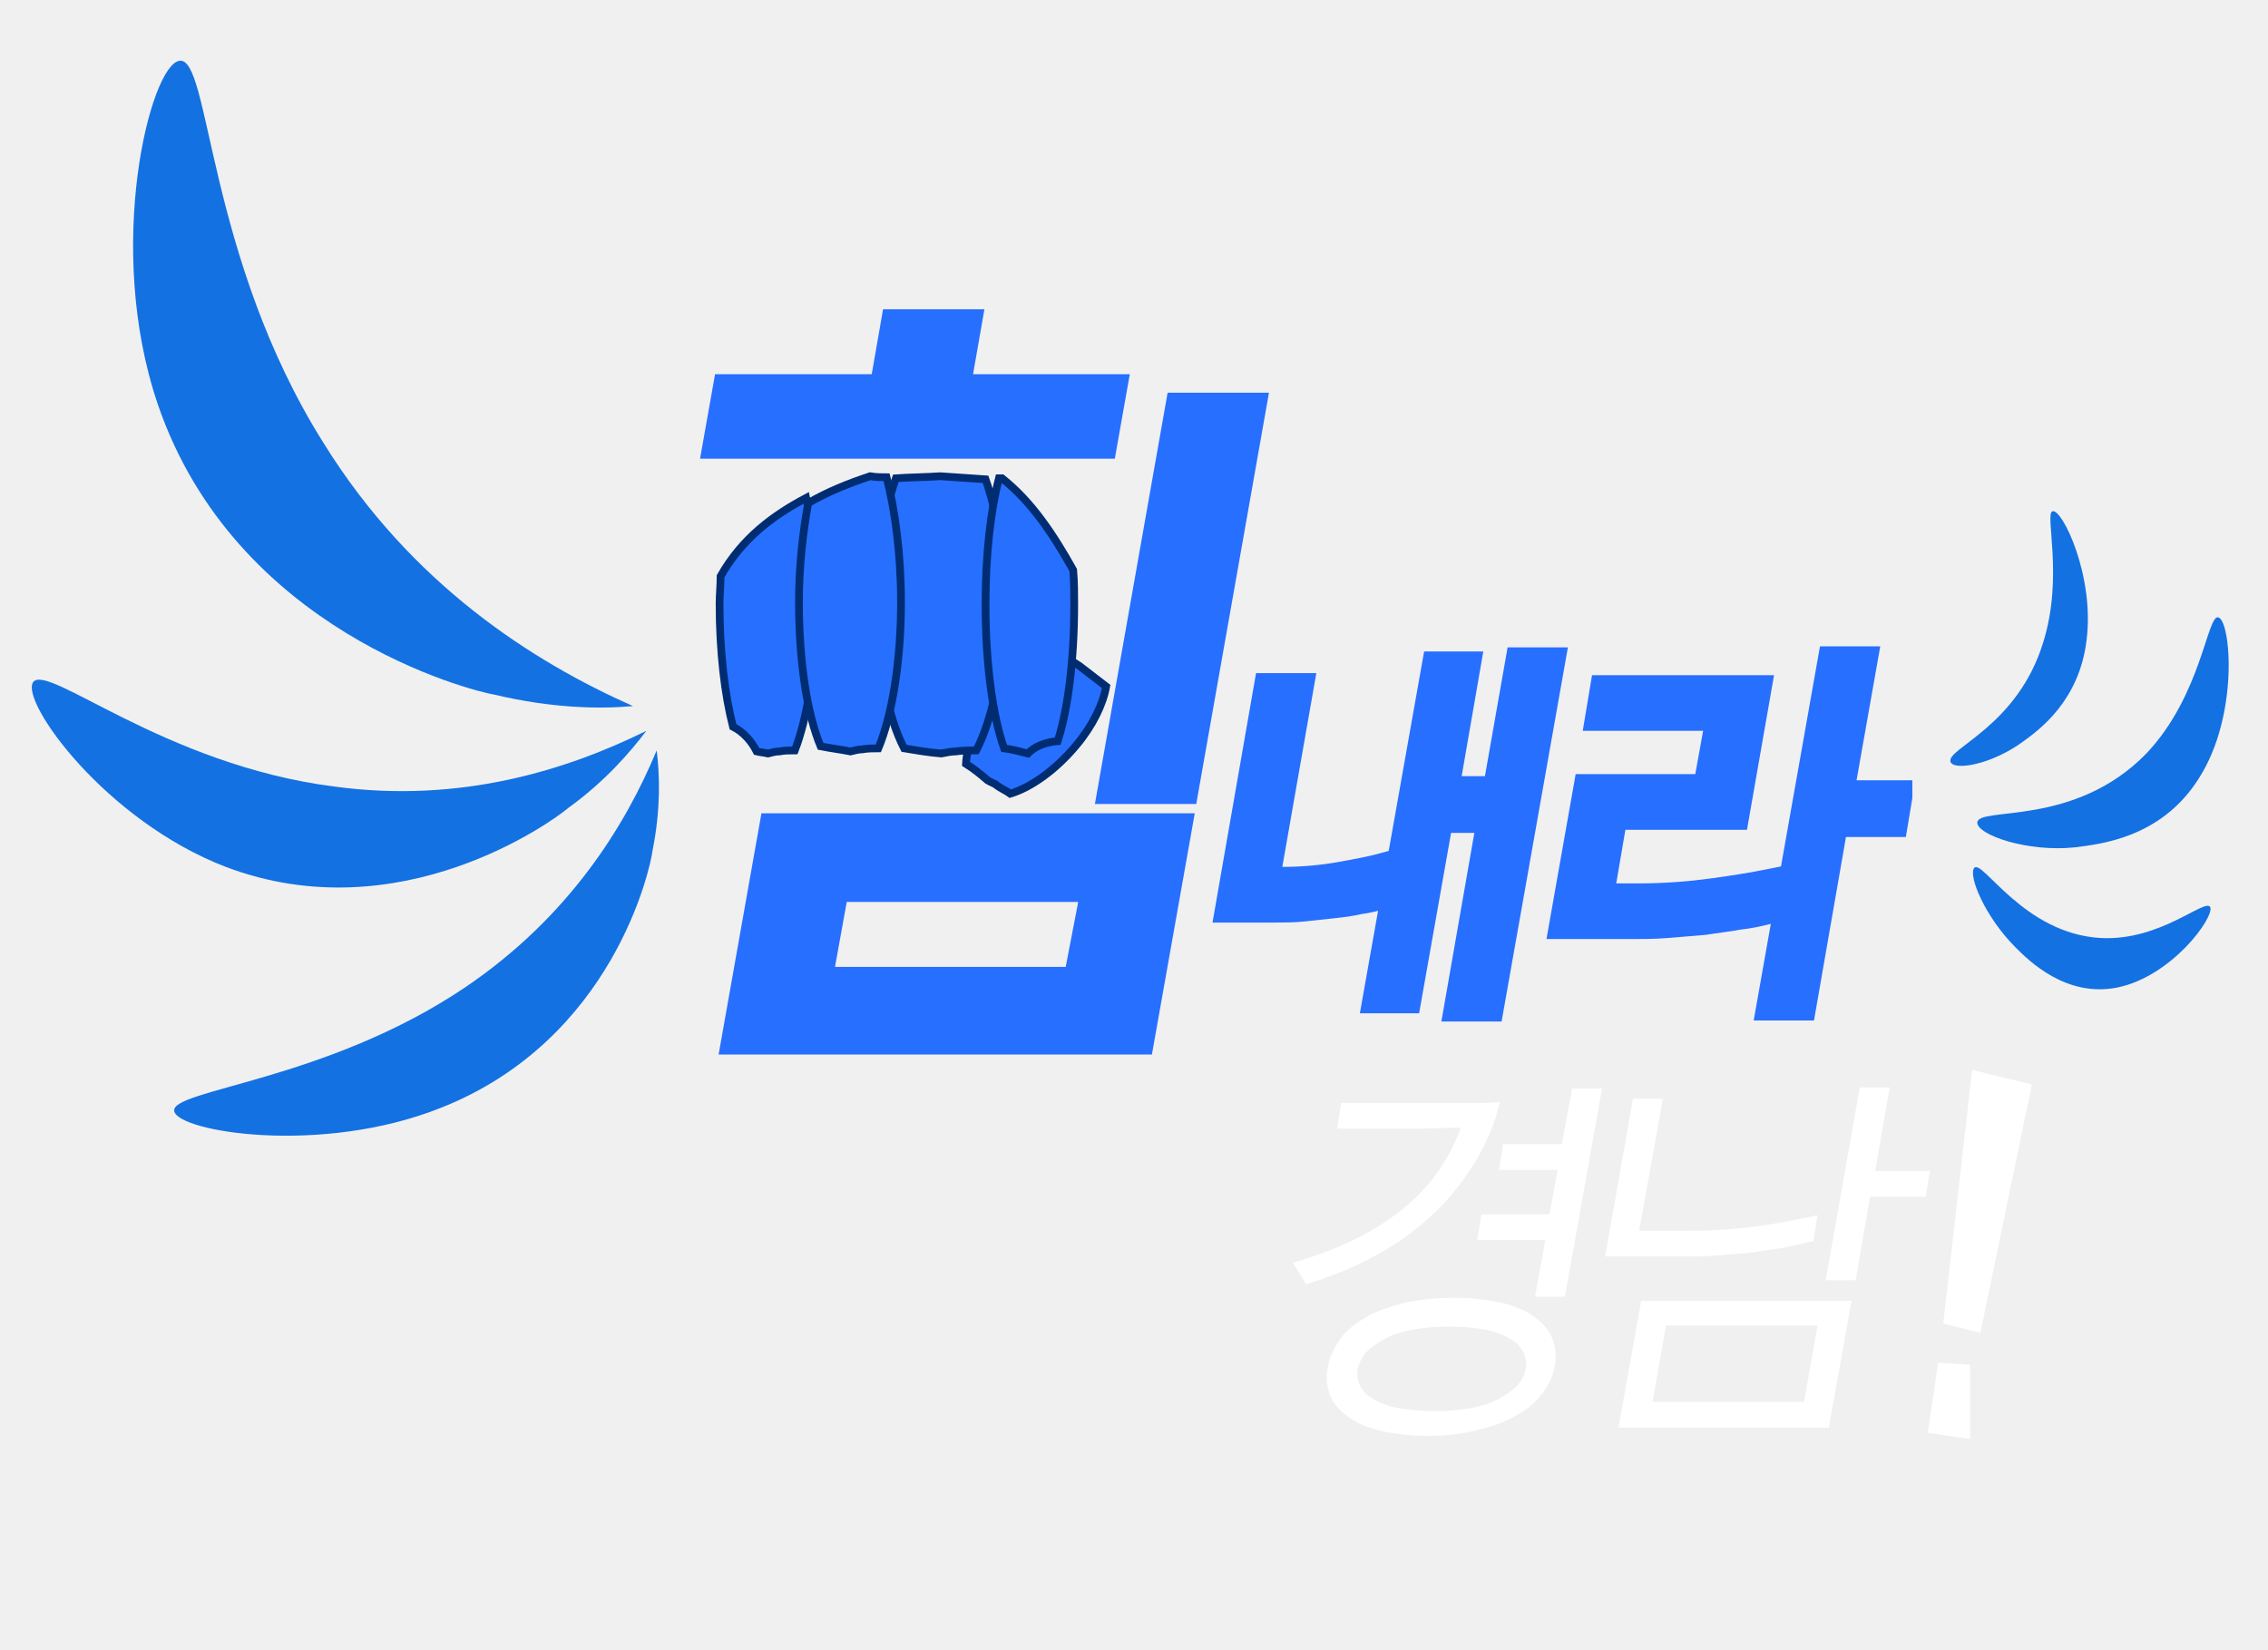
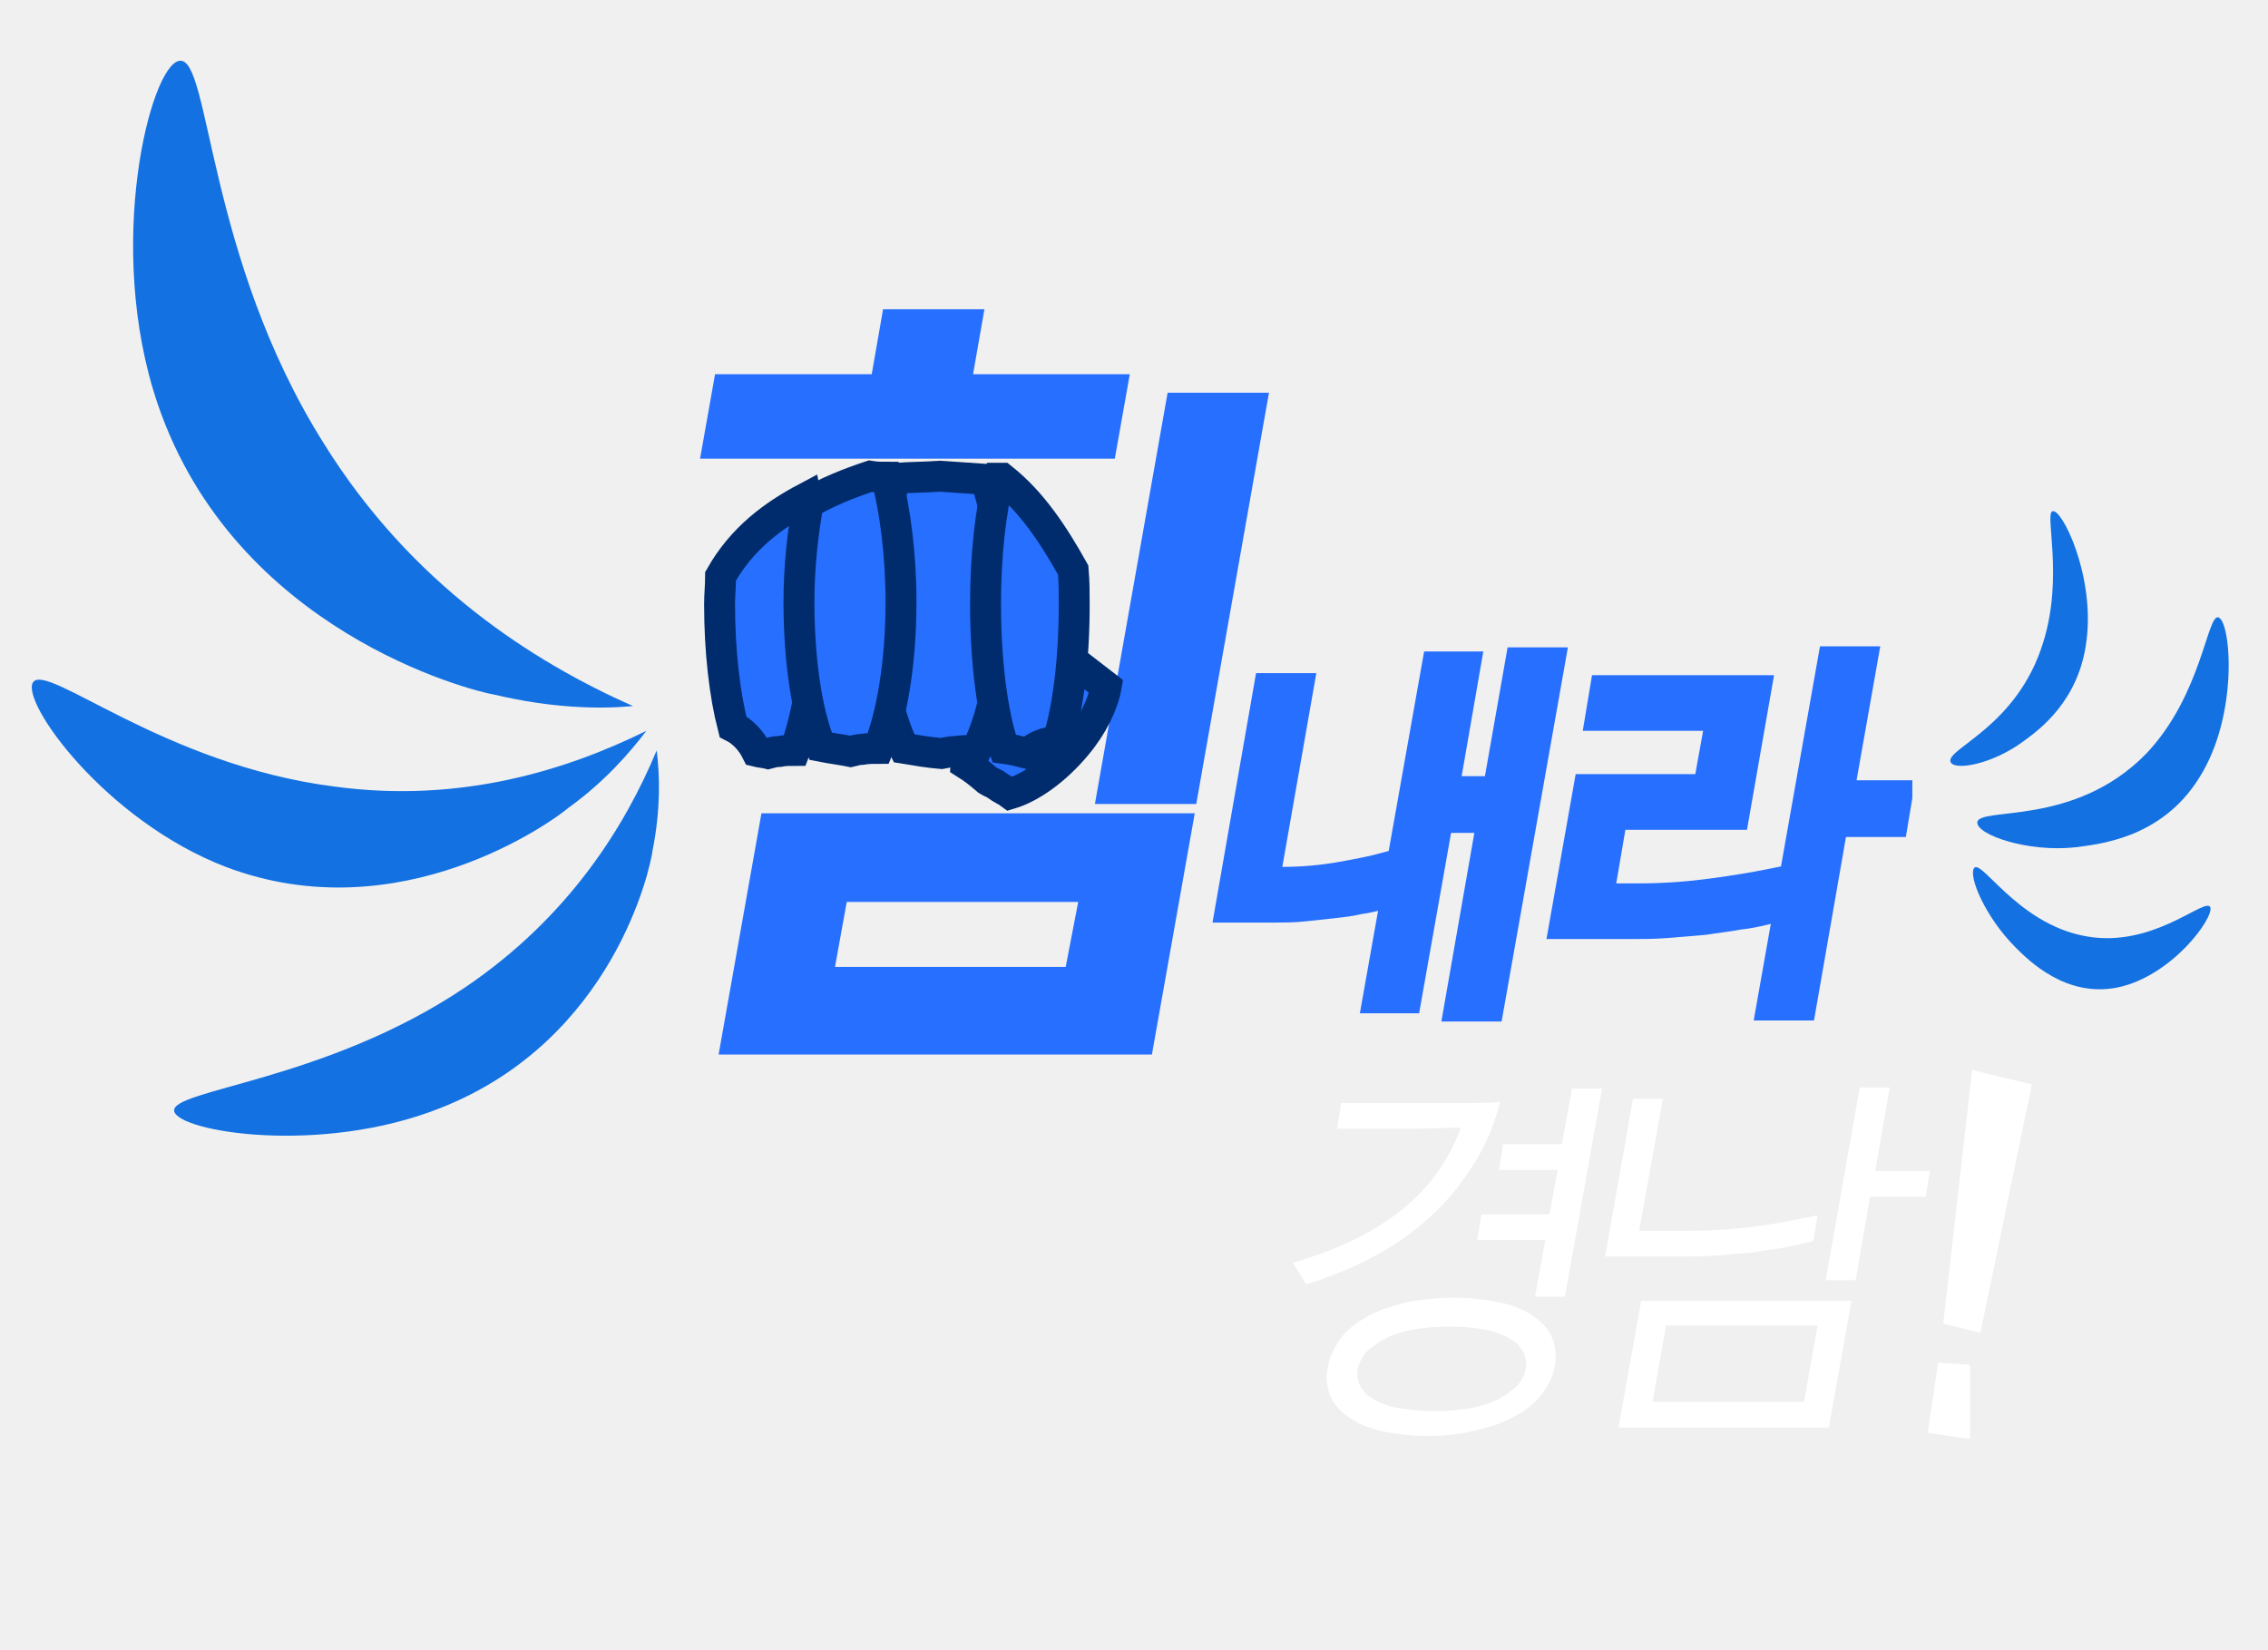
<svg xmlns="http://www.w3.org/2000/svg" version="1.1" id="레이어_1" x="0px" y="0px" viewBox="0 0 220 160" style="enable-background:new 0 0 220 160;" xml:space="preserve">
  <style type="text/css">
	.st0{fill:#276FFF;stroke:#276FFF;stroke-width:2;stroke-miterlimit:10;}
- 	.st1{fill:#276FFF;stroke:#002C72;stroke-width:0.75;stroke-miterlimit:10;}
+ 	.st1{fill:#276FFF;stroke:#002C6D;stroke-width:3;stroke-miterlimit:10;}
	.st2{fill:#276FFF;stroke:#276FFF;stroke-width:3;stroke-miterlimit:10;}
	.st3{fill:#FFFFFF;}
	.st4{fill:#1371E2;}
</style>
  <polygon class="st0" points="108.4,37.3 93.2,37.3 94.3,31 86.5,31 85.4,37.3 70.2,37.3 69.1,43.5 107.3,43.5 " />
  <polygon class="st0" points="114.1,39.1 107.4,77 115.2,77 121.9,39.1 " />
  <path class="st0" d="M70.9,101.3h40l3.8-21.4h-40L70.9,101.3z M81.3,86.5h24.5l-1.6,8.3H79.8L81.3,86.5z" />
  <path class="st1" d="M95.8,75.7c0.3,0.2,0.7,0.3,0.9,0.5c0.4,0.3,0.9,0.5,1.3,0.8c2-0.6,4.4-2.3,6.4-4.7c1.6-1.9,2.6-4,2.9-5.7  c-0.9-0.7-1.7-1.3-2.6-2c-0.9-0.6-1.8-1.1-2.7-1.7c-1.7,0.8-3.6,2.3-5.2,4.3c-1.9,2.4-3,4.9-3.1,6.9C94.5,74.6,95.1,75.1,95.8,75.7z  " />
  <path class="st1" d="M69.9,55.9c0,0.9-0.1,1.8-0.1,2.7c0,4.6,0.5,8.8,1.3,11.9c1,0.5,1.8,1.4,2.3,2.4c0.4,0.1,0.7,0.1,1.1,0.2  c0.4-0.1,0.7-0.2,1.1-0.2c0.5-0.1,1-0.1,1.5-0.1c1.2-3.1,2.1-8.3,2.1-14.2c0-3.9-0.4-7.4-1-10.3C75,50,72,52.2,69.9,55.9z" />
  <path class="st1" d="M91.3,73.1c0.5-0.1,1-0.2,1.4-0.2c0.7-0.1,1.4-0.1,2-0.1c1.6-3.1,2.7-8.3,2.7-14.2c0-4.7-0.7-9-1.8-12.1  c-1.5-0.1-3-0.2-4.4-0.3c-1.4,0.1-2.9,0.1-4.3,0.2c-1.1,3.1-1.8,7.4-1.8,12.2c0,5.8,1,10.9,2.6,14C88.9,72.8,90.1,73,91.3,73.1z" />
  <path class="st1" d="M84.4,46.2c-2.1,0.7-4.1,1.5-6,2.6c-0.5,2.7-0.9,6.1-0.9,9.6c0,5.8,0.8,10.9,2.1,14c1,0.2,1.9,0.3,2.9,0.5  c0.4-0.1,0.8-0.2,1.1-0.2c0.6-0.1,1.1-0.1,1.6-0.1c1.3-3.1,2.2-8.3,2.2-14.2c0-4.7-0.6-9-1.4-12.1C85.5,46.3,85,46.3,84.4,46.2z" />
  <path class="st1" d="M97.2,46.4c-0.1,0-0.2,0-0.3,0c-0.8,3.1-1.3,7.4-1.3,12.2c0,5.8,0.7,10.9,1.8,14c0.8,0.1,1.5,0.3,2.3,0.5  c0.7-0.7,1.7-1.1,2.9-1.2c1-3.1,1.6-7.9,1.6-13.2c0-1.2,0-2.3-0.1-3.4C102.2,51.9,100.1,48.7,97.2,46.4z" />
  <path class="st2" d="M119.4,88l3.7-21.2h2.8l-3.3,18.8h1.8c2.1,0,4-0.2,5.7-0.5c1.7-0.3,3.2-0.6,4.3-0.9l-0.4,2.5  c-0.6,0.2-1.4,0.4-2.2,0.5c-0.8,0.2-1.7,0.3-2.6,0.4c-0.9,0.1-1.9,0.2-2.8,0.3c-0.9,0.1-1.9,0.1-2.7,0.1C123.7,88,119.4,88,119.4,88  z M150.3,64.3l-5.9,33.3h-2.8l3.2-18.3h-5.3l-3.1,17.5h-2.7l5.7-32.1h2.7L140,76.8h5.3l2.2-12.5H150.3z" />
-   <path class="st2" d="M156.4,79l-1.4,8.2h4c2.6,0,5-0.2,7.2-0.5s4-0.6,5.5-0.9l-0.4,2.4c-0.8,0.2-1.7,0.4-2.7,0.5  c-1,0.2-2.1,0.3-3.3,0.5c-1.2,0.1-2.3,0.2-3.6,0.3c-1.2,0.1-2.4,0.1-3.5,0.1h-6.4l2.3-13h11.6l1.3-7.2h-11.7l0.4-2.4h14.6l-2.1,12  H156.4z M184,77.3l-0.4,2.4h-5.8l-3.1,17.8h-2.8l5.9-33.3h2.8l-2.3,13h5.7V77.3z" />
+   <path class="st2" d="M156.4,79l-1.4,8.2h4c2.6,0,5-0.2,7.2-0.5s4-0.6,5.5-0.9l-0.4,2.4c-0.8,0.2-1.7,0.4-2.7,0.5  c-1,0.2-2.1,0.3-3.3,0.5c-1.2,0.1-2.3,0.2-3.6,0.3c-1.2,0.1-2.4,0.1-3.5,0.1h-6.4l2.3-13h11.6l1.3-7.2h-11.7l0.4-2.4h14.6l-2.1,12  H156.4z M184,77.3l-0.4,2.4h-5.8l-3.1,17.8h-2.8l5.9-33.3h2.8l-2.3,13h5.7L184,77.3L184,77.3z" />
  <path class="st3" d="M125.4,122.5c4.2-1.2,7.6-2.8,10.4-5s4.7-4.8,5.9-8.1c-1.5,0-2.9,0.1-4.4,0.1s-2.9,0-4.4,0h-3.2l0.4-2.5h10.2  c0.8,0,1.7,0,2.5,0c0.9,0,1.7,0,2.7-0.1c-0.5,2.1-1.3,4-2.4,5.8c-1.1,1.8-2.4,3.5-4,5s-3.4,2.9-5.5,4c-2.1,1.2-4.4,2.1-6.9,2.9  L125.4,122.5z M138.5,139.3c-1.8,0-3.3-0.2-4.6-0.5s-2.4-0.8-3.2-1.4c-0.8-0.6-1.4-1.3-1.7-2.1s-0.4-1.7-0.2-2.7s0.6-1.8,1.2-2.7  c0.6-0.8,1.4-1.5,2.5-2.1c1-0.6,2.2-1,3.7-1.4c1.4-0.3,3-0.5,4.8-0.5s3.3,0.2,4.7,0.5c1.3,0.3,2.4,0.8,3.2,1.4s1.4,1.3,1.7,2.1  s0.4,1.7,0.2,2.7s-0.6,1.8-1.2,2.6c-0.6,0.8-1.4,1.5-2.5,2.1c-1,0.6-2.3,1.1-3.7,1.4C142,139.1,140.4,139.3,138.5,139.3z M139,136.9  c1.4,0,2.6-0.1,3.7-0.3c1.1-0.2,2-0.5,2.7-0.9s1.3-0.8,1.8-1.3c0.4-0.5,0.7-1,0.8-1.6s0-1.1-0.2-1.6c-0.3-0.5-0.7-1-1.3-1.3  c-0.6-0.4-1.4-0.7-2.4-0.9s-2.2-0.3-3.5-0.3s-2.5,0.1-3.6,0.3s-2,0.5-2.7,0.9s-1.3,0.8-1.8,1.3c-0.4,0.5-0.7,1.1-0.8,1.6  c-0.1,0.6,0,1.1,0.2,1.6c0.3,0.5,0.7,1,1.3,1.3c0.6,0.4,1.4,0.7,2.4,0.9C136.5,136.7,137.6,136.9,139,136.9z M145.8,111h5.7l1-5.4  h2.9l-3.6,20.2h-2.9l1-5.5h-6.6l0.4-2.5h6.6l0.8-4.3h-5.7L145.8,111z" />
  <path class="st3" d="M155.7,121.9l2.7-15.3h2.9l-2.3,12.8h4.9c2.5,0,4.8-0.2,7-0.5c2.1-0.3,3.9-0.7,5.4-1l-0.4,2.5  c-0.8,0.2-1.7,0.4-2.7,0.6s-2.1,0.3-3.2,0.5c-1.1,0.1-2.3,0.2-3.5,0.3c-1.2,0.1-2.3,0.1-3.4,0.1H155.7z M179.6,126.2l-2.2,12.3H157  l2.2-12.3H179.6z M175,136l1.3-7.4h-14.7l-1.3,7.4H175z M187.2,113.6l-0.4,2.5h-5.4l-1.4,8.1h-2.9l3.3-18.7h2.9l-1.4,8.1H187.2z" />
  <path class="st4" d="M189.2,73.9c-0.4-1.3,6.5-3.4,9-11.6c2-6.4,0.1-12.5,0.9-12.7c0.9-0.3,4.1,6.2,3.3,12.5  c-0.7,5.9-4.6,8.7-6.1,9.8C193.2,74.2,189.5,74.8,189.2,73.9z" />
  <path class="st4" d="M191.8,79.8c0.1-1.6,9.4,0.5,16.4-6.7c5.4-5.7,5.9-13.6,7-13.2c1.2,0.4,2,9.5-1.9,15.6c-3.7,5.9-9.8,6.4-12,6.7  C196.7,82.7,191.8,81,191.8,79.8z" />
  <path class="st4" d="M191.5,84.2c0.8-0.9,4.8,6.4,12.3,6.8c5.8,0.3,10.1-3.9,10.6-3c0.4,1-3.7,6.7-9,7.8c-5,1-8.6-2.6-9.9-3.9  C192.6,89,190.9,85,191.5,84.2z" />
  <polygon class="st3" points="191.3,103.8 197.1,105.2 192.1,129.3 188.5,128.4 " />
  <g>
    <path class="st4" d="M61.4,68.5c-9.7-4.3-21.5-11.8-30-25.5C20,24.9,20.4,5.4,17.4,5.9c-2.8,0.4-7.3,18-2.1,33.3   C22.8,61.2,45.6,67,48,67.4C53.5,68.7,58.1,68.8,61.4,68.5z" />
    <path class="st4" d="M62.7,70.9c-7.5,3.7-17.9,7.1-30.3,5.4C15.9,74.2,4.5,64.2,3.2,66.2c-1.2,1.9,7,13.4,18.7,17.9   c16.9,6.4,31.8-4.5,33.2-5.7C58.7,75.8,61.1,73,62.7,70.9z" />
    <path class="st4" d="M63.7,72.8c-3,7.2-8.4,16.1-18.6,23c-13.5,9.1-28.6,9.9-28.2,12c0.4,2,14.2,4.3,25.8-0.3   c16.8-6.6,20.4-23.3,20.6-25C64.1,78.5,64,75.2,63.7,72.8z" />
  </g>
  <polygon class="st3" points="191.1,139.6 187,139 188,132.2 191.1,132.4 " />
</svg>
